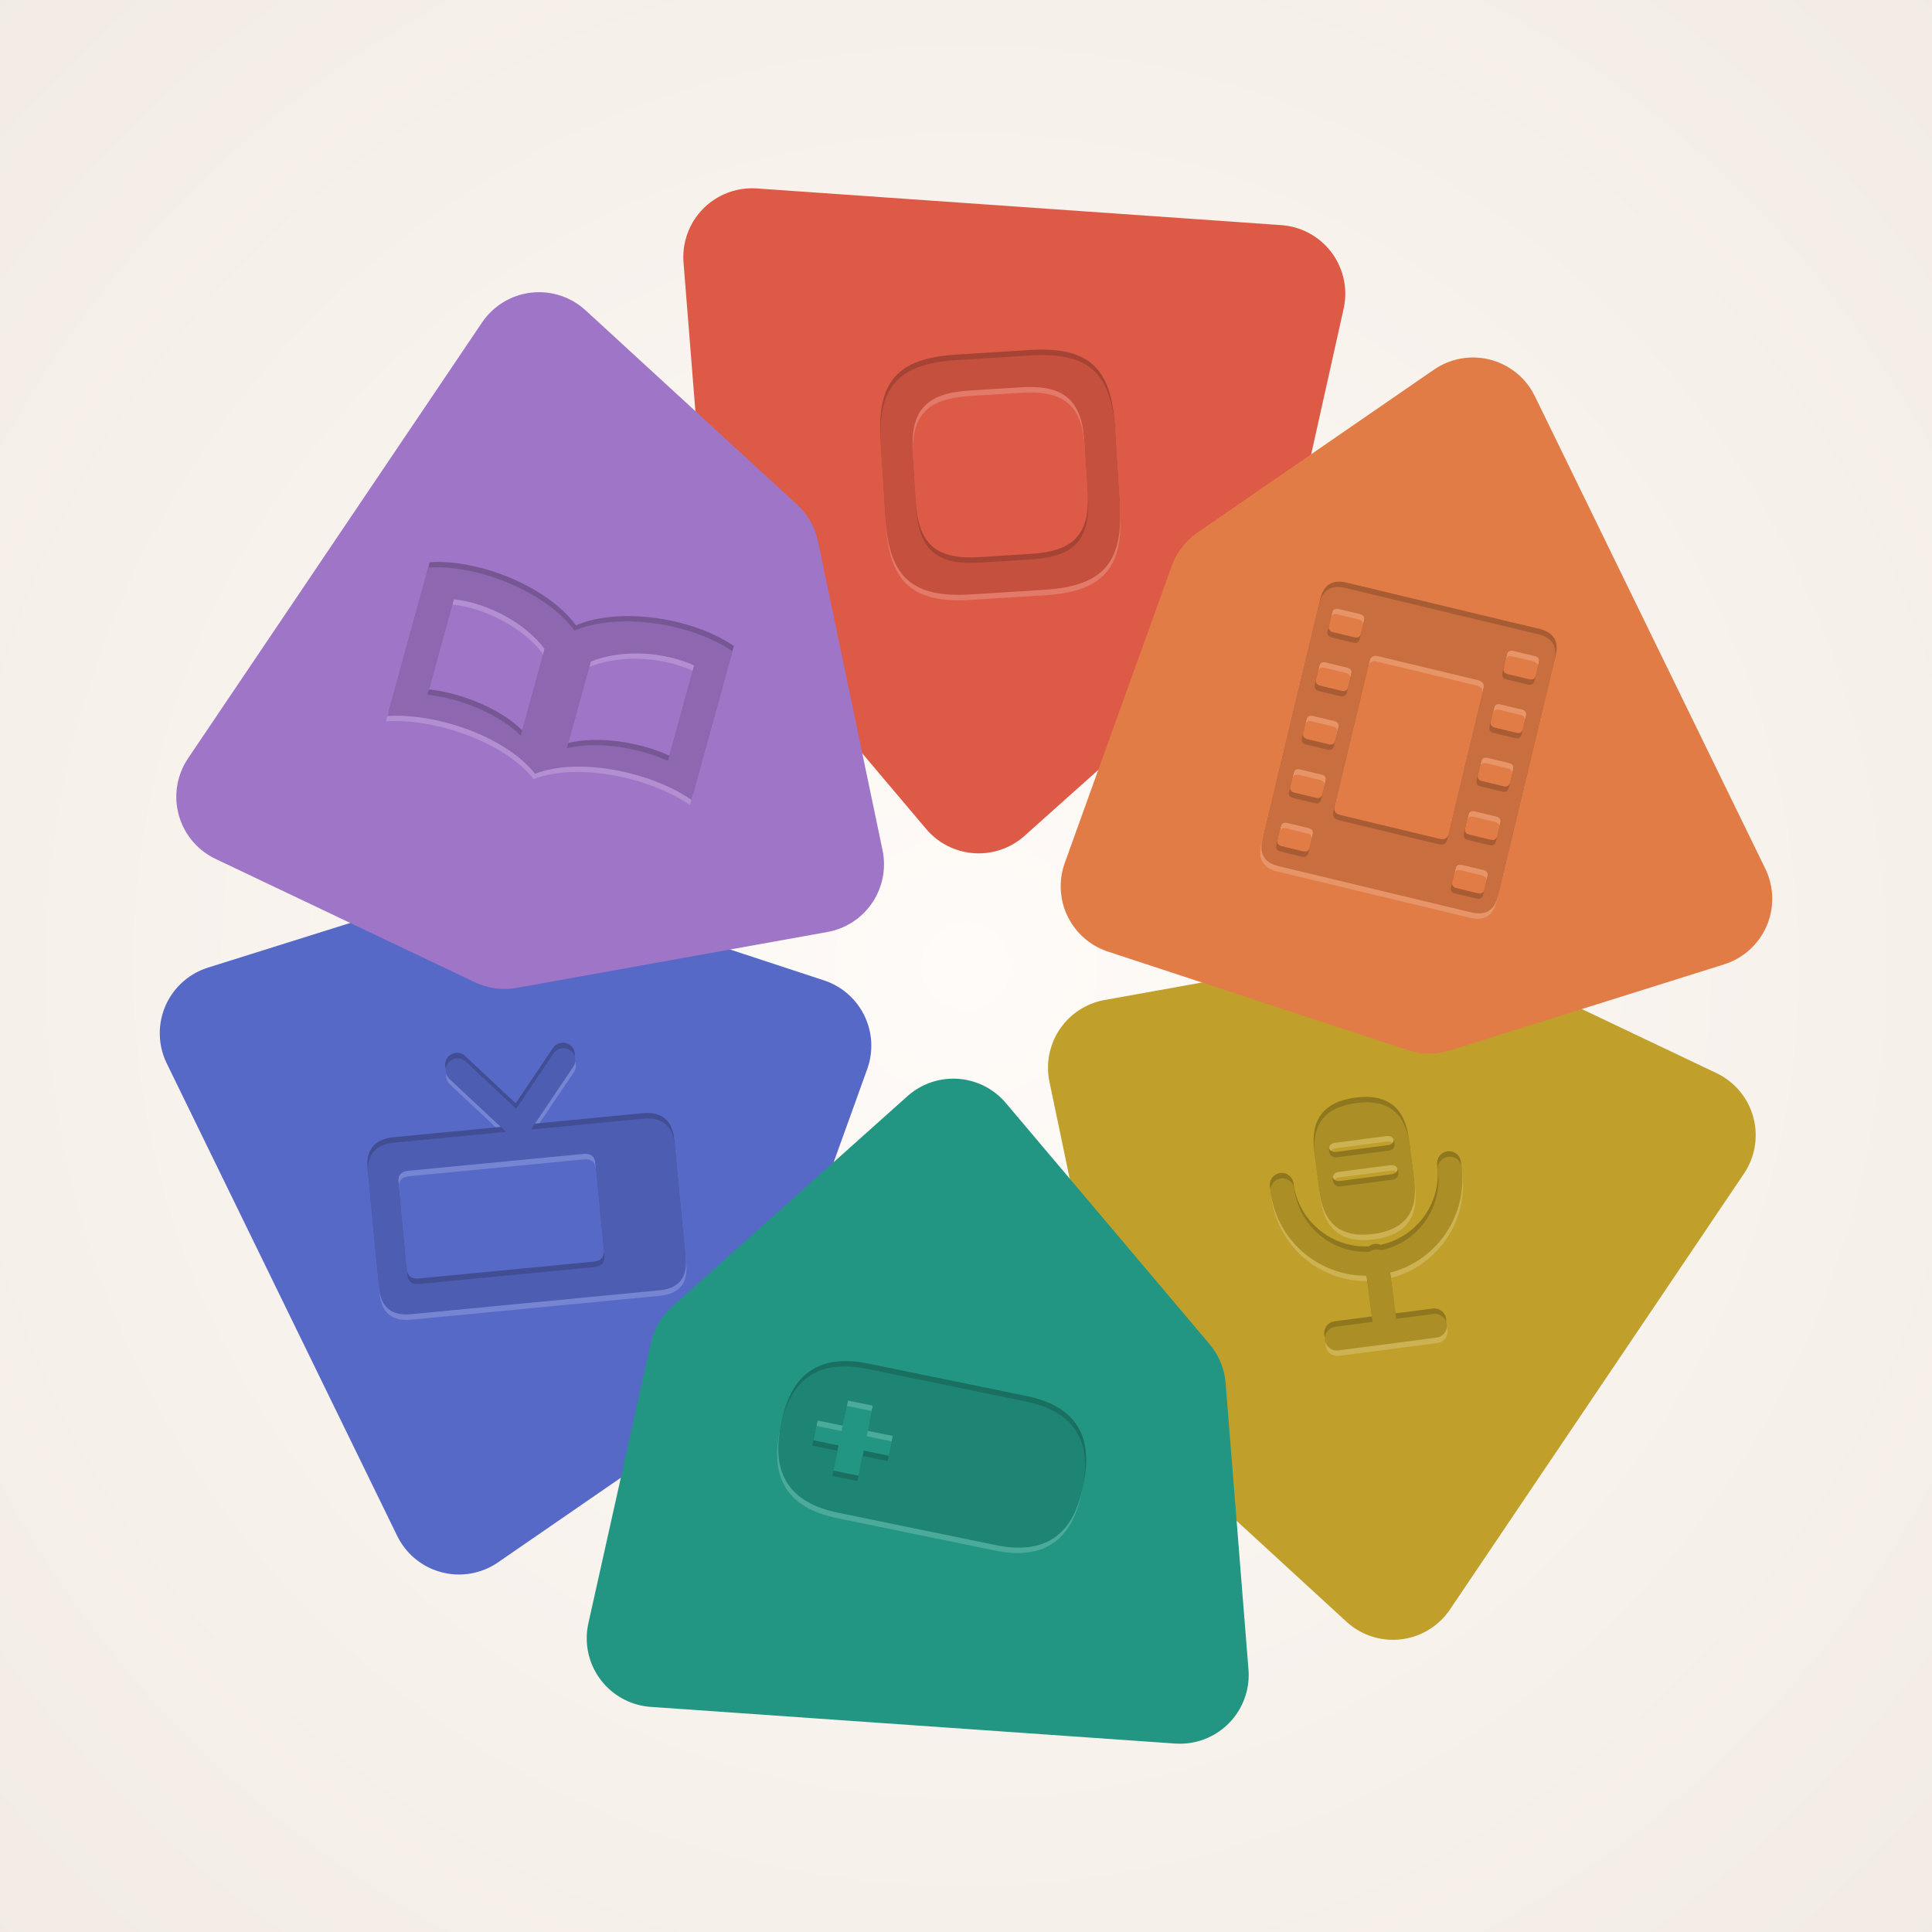
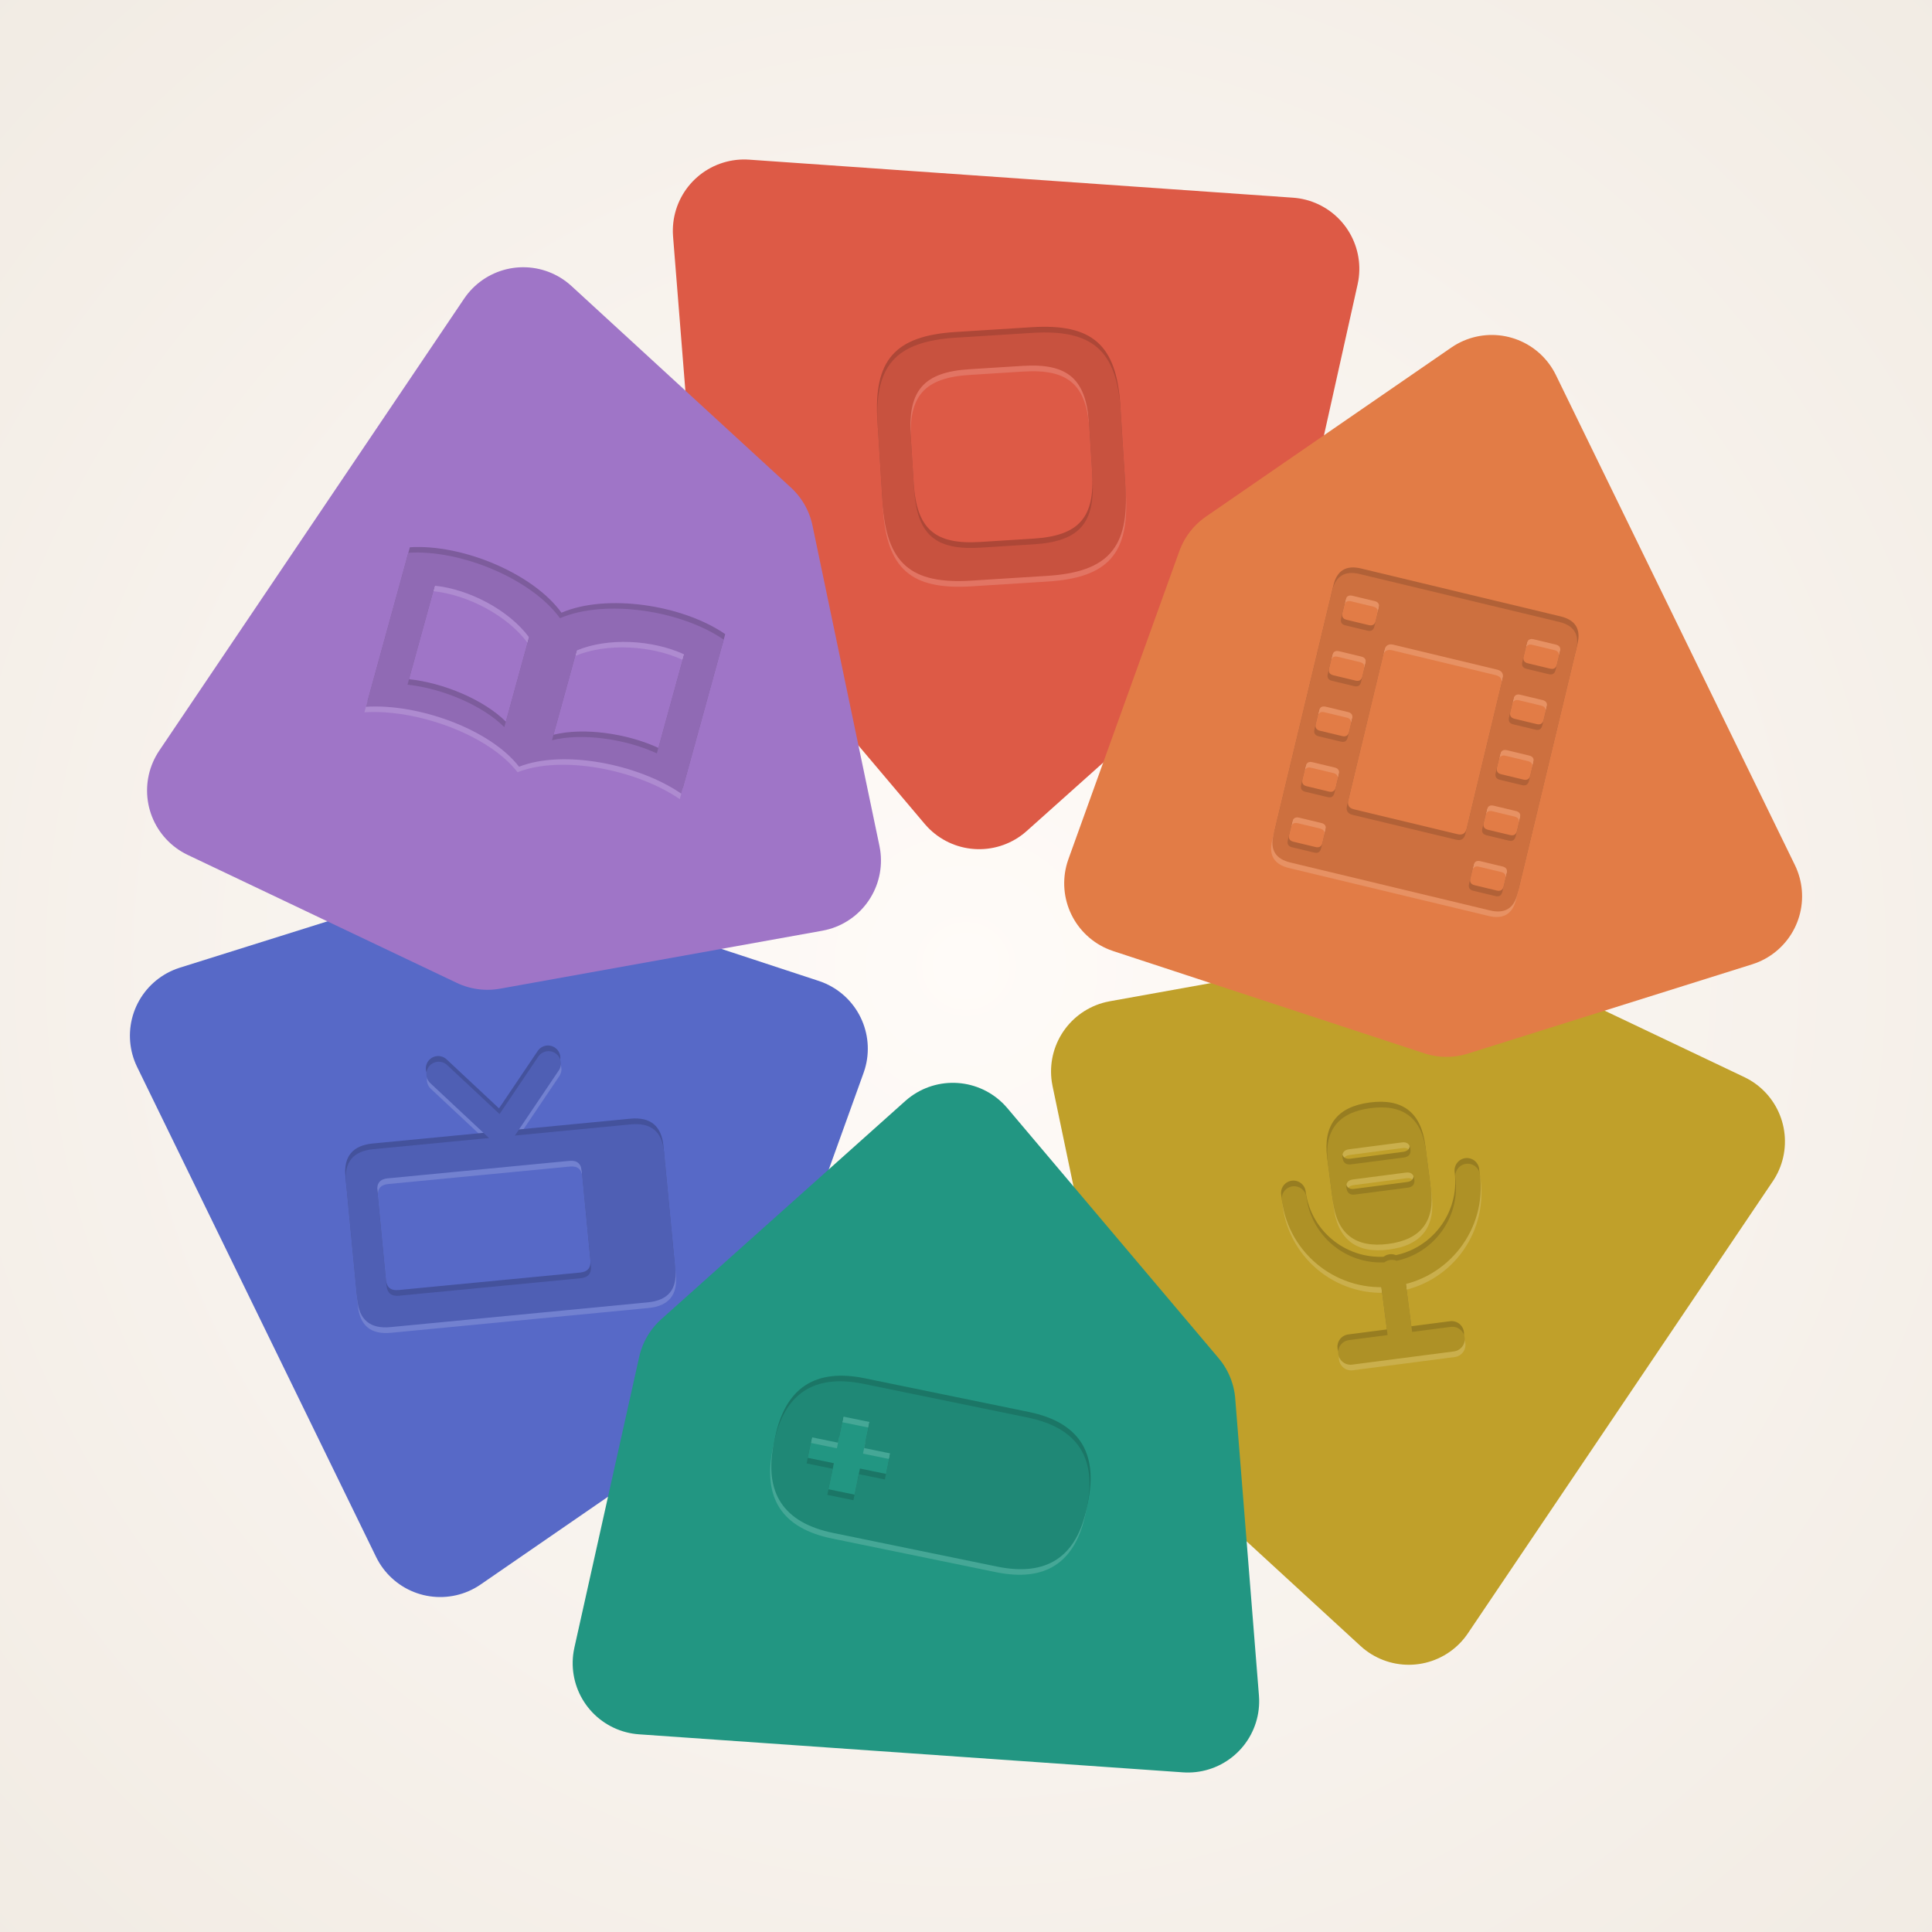
<svg xmlns="http://www.w3.org/2000/svg" width="1024" height="1024" viewBox="0 0 1024 1024">
  <defs>
    <radialGradient id="bg-final-light" cx="0.5" cy="0.5" r="0.72">
      <stop offset="0" stop-color="#FFFBF8" />
      <stop offset="1" stop-color="#F1EBE3" />
    </radialGradient>
    <g id="g-book-final-light">
      <path fill="currentColor" fill-rule="evenodd" d="M 0 -34 C -20 -50 -60 -55 -86 -46 L -86 38 C -60 29 -20 32 0 47 C 20 32 60 29 86 38 L 86 -46 C 60 -55 20 -50 0 -34 Z M -13 -20 C -27 -31 -50 -36 -68 -33 L -68 21 C -50 18 -27 21 -13 29 Z M 13 -20 C 27 -31 50 -36 68 -33 L 68 21 C 50 18 27 21 13 29 Z" />
    </g>
    <g id="g-film-final-light">
      <path fill="currentColor" fill-rule="evenodd" d="M -54 -78 L 54 -78 Q 66 -78 66 -66 L 66 66 Q 66 78 54 78 L -54 78 Q -66 78 -66 66 L -66 -66 Q -66 -78 -54 -78 Z M -28 -46 L 28 -46 Q 32 -46 32 -42 L 32 42 Q 32 46 28 46 L -28 46 Q -32 46 -32 42 L -32 -42 Q -32 -46 -28 -46 Z M -55 -66 h 12 q 3 0 3 3 v 10 q 0 3 -3 3 h -12 q -3 0 -3 -3 v -10 q 0 -3 3 -3 Z M -55 -36 h 12 q 3 0 3 3 v 10 q 0 3 -3 3 h -12 q -3 0 -3 -3 v -10 q 0 -3 3 -3 Z M -55 -6 h 12 q 3 0 3 3 v 10 q 0 3 -3 3 h -12 q -3 0 -3 -3 v -10 q 0 -3 3 -3 Z M -55 24 h 12 q 3 0 3 3 v 10 q 0 3 -3 3 h -12 q -3 0 -3 -3 v -10 q 0 -3 3 -3 Z M -55 54 h 12 q 3 0 3 3 v 10 q 0 3 -3 3 h -12 q -3 0 -3 -3 v -10 q 0 -3 3 -3 Z M 43 -66 h 12 q 3 0 3 3 v 10 q 0 3 -3 3 h -12 q -3 0 -3 -3 v -10 q 0 -3 3 -3 Z M 43 -36 h 12 q 3 0 3 3 v 10 q 0 3 -3 3 h -12 q -3 0 -3 -3 v -10 q 0 -3 3 -3 Z M 43 -6 h 12 q 3 0 3 3 v 10 q 0 3 -3 3 h -12 q -3 0 -3 -3 v -10 q 0 -3 3 -3 Z M 43 24 h 12 q 3 0 3 3 v 10 q 0 3 -3 3 h -12 q -3 0 -3 -3 v -10 q 0 -3 3 -3 Z M 43 54 h 12 q 3 0 3 3 v 10 q 0 3 -3 3 h -12 q -3 0 -3 -3 v -10 q 0 -3 3 -3 Z" />
    </g>
    <g id="g-tv-final-light">
      <path fill="none" stroke="currentColor" stroke-width="13" stroke-linecap="round" d="M 0 -30 L -30 -64 M 0 -30 L 28 -64" />
      <path fill="currentColor" fill-rule="evenodd" d="M -68 -28 L 68 -28 Q 84 -28 84 -12 L 84 50 Q 84 66 68 66 L -68 66 Q -84 66 -84 50 L -84 -12 Q -84 -28 -68 -28 Z M -62 -12 L 34 -12 Q 40 -12 40 -6 L 40 44 Q 40 50 34 50 L -62 50 Q -68 50 -68 44 L -68 -6 Q -68 -12 -62 -12 Z M 62 -4 a 7 7 0 1 0 0 0 Z M 62 16 a 7 7 0 1 0 0 0 Z M 62 36 a 7 7 0 1 0 0 0 Z" />
    </g>
    <g id="g-pad-final-light">
      <path fill="currentColor" fill-rule="evenodd" d="M -44 -40 L 44 -40 Q 84 -40 84 0 Q 84 40 44 40 L -44 40 Q -84 40 -84 0 Q -84 -40 -44 -40 Z M -51 -21 L -37 -21 L -37 -7 L -23 -7 L -23 7 L -37 7 L -37 21 L -51 21 L -51 7 L -65 7 L -65 -7 L -51 -7 Z M 44 -22 a 8 8 0 1 0 0 0 Z M 60 -3 a 8 8 0 1 0 0 0 Z M 28 -3 a 8 8 0 1 0 0 0 Z M 44 16 a 8 8 0 1 0 0 0 Z" />
    </g>
    <g id="g-mic-final-light">
      <path fill="none" stroke="currentColor" stroke-width="13" stroke-linecap="round" d="M -46 -34 A 46 46 0 0 0 46 -34 M 0 11 L 0 44 M -27 50 L 27 50" />
      <path fill="currentColor" fill-rule="evenodd" d="M -26 -50 Q -26 -76 0 -76 Q 26 -76 26 -50 L 26 -30 Q 26 -4 0 -4 Q -26 -4 -26 -30 Z M -14 -56 L 14 -56 Q 18 -56 18 -52 Q 18 -48 14 -48 L -14 -48 Q -18 -48 -18 -52 Q -18 -56 -14 -56 Z M -14 -40 L 14 -40 Q 18 -40 18 -36 Q 18 -32 14 -32 L -14 -32 Q -18 -32 -18 -36 Q -18 -40 -14 -40 Z" />
    </g>
    <g id="g-app-final-light">
      <path fill="currentColor" fill-rule="evenodd" d="M -20 -64 L 20 -64 C 52 -64 64 -52 64 -20 L 64 20 C 64 52 52 64 20 64 L -20 64 C -52 64 -64 52 -64 20 L -64 -20 C -64 -52 -52 -64 -20 -64 Z M -14 -47 L 14 -47 C 38 -47 47 -38 47 -14 L 47 14 C 47 38 38 47 14 47 L -14 47 C -38 47 -47 38 -47 14 L -47 -14 C -47 -38 -38 -47 -14 -47 Z M 0 -10 a 10 10 0 1 0 0 0 Z" />
    </g>
  </defs>
  <rect width="1024" height="1024" fill="url(#bg-final-light)" />
-   <g transform="translate(512 512) scale(0.81) translate(-512 -512) rotate(4 512 512)">
+   <g transform="translate(512 512) scale(0.84) translate(-512 -512) rotate(4 512 512)">
    <path d="M 512.0 418.0 L 368.0 269.9 L 340.0 84.0 L 684.0 84.0 L 656.0 269.9 Z" fill="#DD5A46" stroke="#DD5A46" stroke-width="90" stroke-linejoin="round" transform="rotate(0 512 512) translate(0 -25)" />
    <path d="M 512.0 418.0 L 368.0 269.9 L 340.0 84.0 L 684.0 84.0 L 656.0 269.9 Z" fill="#C0A02A" stroke="#C0A02A" stroke-width="90" stroke-linejoin="round" transform="rotate(120 512 512) translate(0 -25)" />
    <path d="M 512.0 418.0 L 368.0 269.9 L 340.0 84.0 L 684.0 84.0 L 656.0 269.9 Z" fill="#5769C7" stroke="#5769C7" stroke-width="90" stroke-linejoin="round" transform="rotate(240 512 512) translate(0 -25)" />
    <path d="M 512.0 418.0 L 368.0 269.9 L 340.0 84.0 L 684.0 84.0 L 656.0 269.9 Z" fill="#E27C46" stroke="#E27C46" stroke-width="90" stroke-linejoin="round" transform="rotate(60 512 512) translate(0 -25)" />
    <path d="M 512.0 418.0 L 368.0 269.9 L 340.0 84.0 L 684.0 84.0 L 656.0 269.9 Z" fill="#229682" stroke="#229682" stroke-width="90" stroke-linejoin="round" transform="rotate(180 512 512) translate(0 -25)" />
    <path d="M 512.0 418.0 L 368.0 269.9 L 340.0 84.0 L 684.0 84.0 L 656.0 269.9 Z" fill="#9F75C7" stroke="#9F75C7" stroke-width="90" stroke-linejoin="round" transform="rotate(300 512 512) translate(0 -25)" />
    <g transform="rotate(0 512 512) translate(0 -25) translate(512.0 214.9) rotate(-7.60) scale(1.2)">
-       <use href="#g-app-final-light" y="3" color="#E37969" />
-       <use href="#g-app-final-light" y="-3" color="#A54334" />
-       <use href="#g-app-final-light" color="#C5503E" />
+       <use href="#g-app-final-light" y="3" color="#E27463" />
+       <use href="#g-app-final-light" y="-3" color="#AD4737" />
+       <use href="#g-app-final-light" color="#C8523F" />
    </g>
    <g transform="rotate(60 512 512) translate(0 -25) translate(512.0 214.9) rotate(-50.50) scale(1.2)">
-       <use href="#g-film-final-light" y="3" color="#E79469" />
-       <use href="#g-film-final-light" y="-3" color="#A85C34" />
-       <use href="#g-film-final-light" color="#C96E3E" />
+       <use href="#g-film-final-light" y="3" color="#E79163" />
+       <use href="#g-film-final-light" y="-3" color="#B16137" />
+       <use href="#g-film-final-light" color="#CD703F" />
    </g>
    <g transform="rotate(120 512 512) translate(0 -25) translate(512.0 214.9) rotate(-131.40) scale(1.2)">
-       <use href="#g-mic-final-light" y="3" color="#CCB252" />
-       <use href="#g-mic-final-light" y="-3" color="#8F771F" />
-       <use href="#g-mic-final-light" color="#AB8E25" />
+       <use href="#g-mic-final-light" y="3" color="#CAAF4C" />
+       <use href="#g-mic-final-light" y="-3" color="#977D21" />
+       <use href="#g-mic-final-light" color="#AE9126" />
    </g>
    <g transform="rotate(180 512 512) translate(0 -25) translate(512.0 214.9) rotate(-172.40) scale(1.2)">
-       <use href="#g-pad-final-light" y="3" color="#4BAA99" />
-       <use href="#g-pad-final-light" y="-3" color="#197061" />
-       <use href="#g-pad-final-light" color="#1E8574" />
+       <use href="#g-pad-final-light" y="3" color="#45A796" />
+       <use href="#g-pad-final-light" y="-3" color="#1B7666" />
+       <use href="#g-pad-final-light" color="#1F8876" />
    </g>
    <g transform="rotate(240 512 512) translate(0 -25) translate(512.0 214.9) rotate(-249.50) scale(1.2)">
-       <use href="#g-tv-final-light" y="3" color="#7685D1" />
-       <use href="#g-tv-final-light" y="-3" color="#414E94" />
-       <use href="#g-tv-final-light" color="#4D5DB1" />
+       <use href="#g-tv-final-light" y="3" color="#7281D0" />
+       <use href="#g-tv-final-light" y="-3" color="#44529C" />
+       <use href="#g-tv-final-light" color="#4F5FB4" />
    </g>
    <g transform="rotate(300 512 512) translate(0 -25) translate(512.0 214.9) rotate(-288.60) scale(1.2)">
-       <use href="#g-book-final-light" y="3" color="#B18FD1" />
-       <use href="#g-book-final-light" y="-3" color="#765794" />
-       <use href="#g-book-final-light" color="#8D68B1" />
+       <use href="#g-book-final-light" y="3" color="#AE8BD0" />
+       <use href="#g-book-final-light" y="-3" color="#7D5C9C" />
+       <use href="#g-book-final-light" color="#906AB4" />
    </g>
  </g>
</svg>
